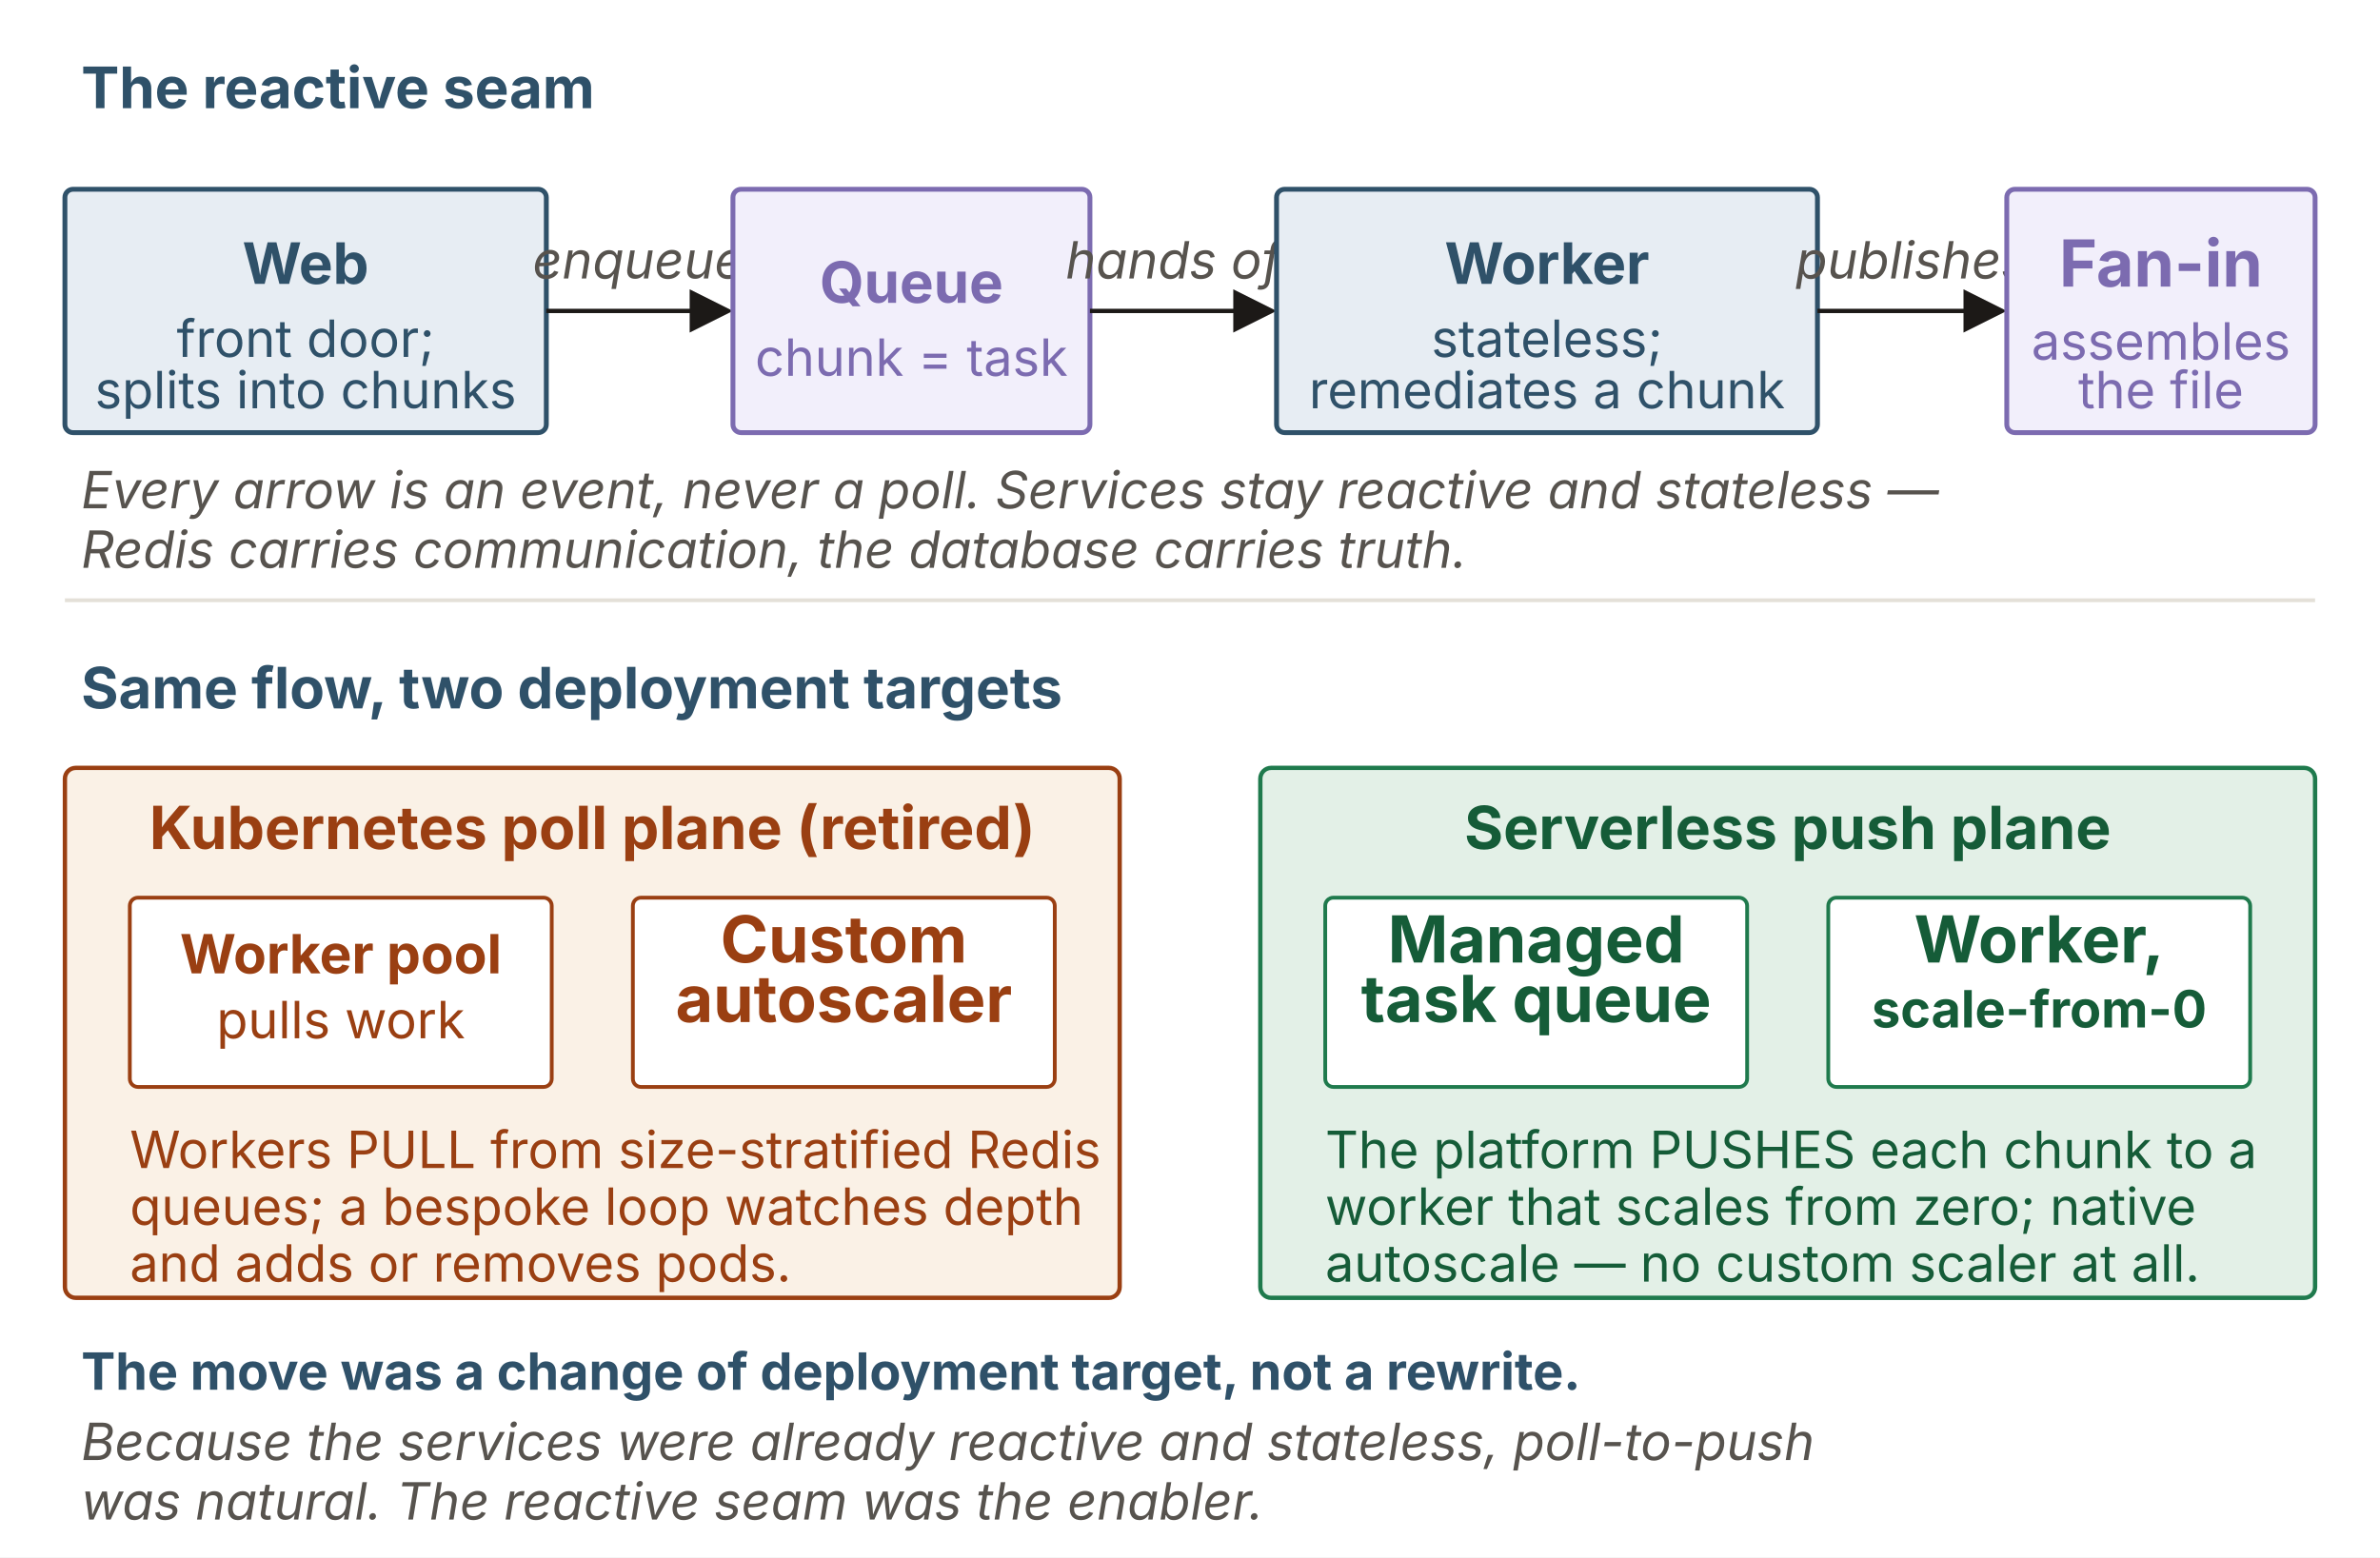
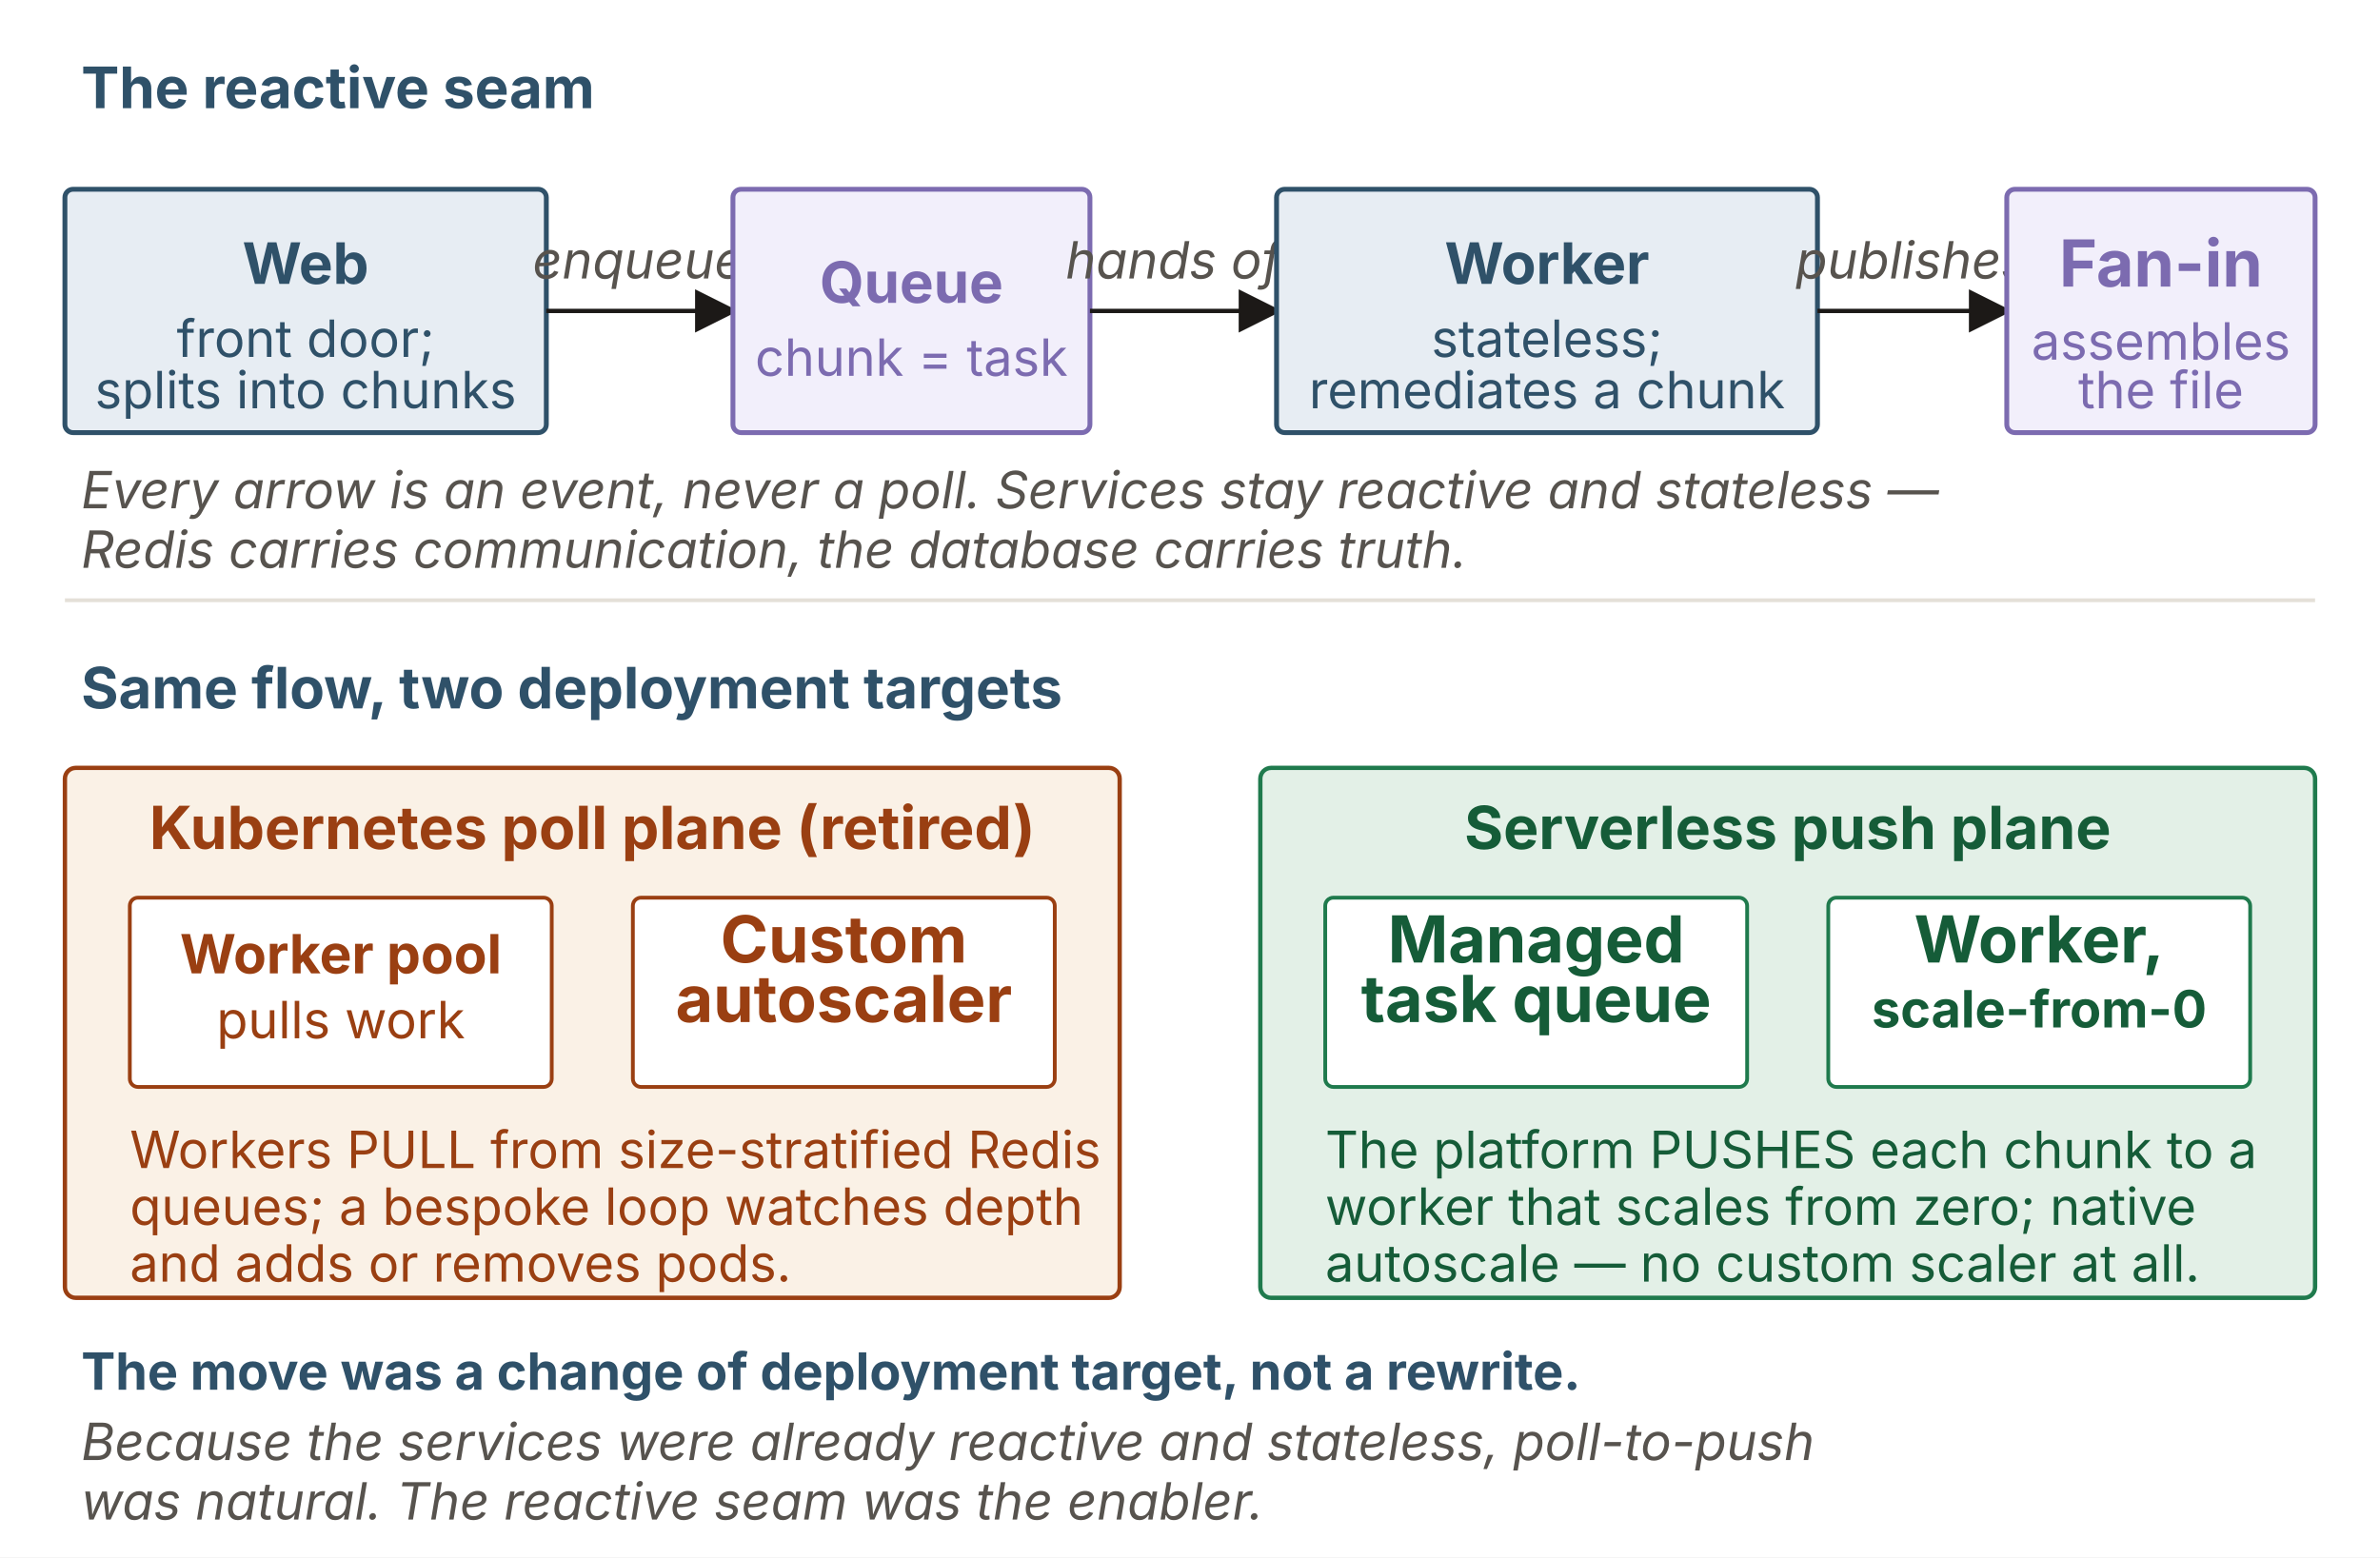
<svg xmlns="http://www.w3.org/2000/svg" viewBox="0 0 880 576" width="880" height="576" role="group" aria-labelledby="srv-title srv-desc" font-family="'Source Sans 3', -apple-system, 'Segoe UI', sans-serif">
  <rect x="0" y="0" width="880" height="576" fill="#ffffff" />
  <defs>
    <marker id="srv-arrow" markerWidth="10" markerHeight="10" refX="7.5" refY="5" orient="auto">
      <path d="M0,0 L10,5 L0,10 z" fill="#1c1917" />
    </marker>
  </defs>
  <text x="30" y="40" font-size="21.12" font-weight="bold" fill="#2f5169">The reactive seam</text>
  <rect id="web" x="24" y="70" width="178" height="90" rx="3" fill="#e7edf3" stroke="#2f5169" stroke-width="1.8" />
  <text x="113" y="105" text-anchor="middle" font-size="21.12" font-weight="bold" fill="#2f5169">Web</text>
  <text x="113" y="132" text-anchor="middle" font-size="19" fill="#2f5169">front door;</text>
  <text x="113" y="151" text-anchor="middle" font-size="19" fill="#2f5169">splits into chunks</text>
-   <line x1="202" y1="115" x2="267" y2="115" stroke="#1c1917" stroke-width="1.6" marker-end="url(#srv-arrow)" />
+   <line x1="202" y1="115" x2="269" y2="115" stroke="#1c1917" stroke-width="1.6" marker-end="url(#srv-arrow)" />
  <text x="236" y="103" text-anchor="middle" font-size="19" font-style="italic" fill="#57534e">enqueue</text>
  <rect id="queue" x="271" y="70" width="132" height="90" rx="3" fill="#f2effb" stroke="#7c6bb0" stroke-width="1.8" />
  <text x="337" y="112" text-anchor="middle" font-size="21.12" font-weight="bold" fill="#7c6bb0">Queue</text>
  <text x="337" y="139" text-anchor="middle" font-size="19" fill="#7c6bb0">chunk = task</text>
-   <line x1="403" y1="115" x2="468" y2="115" stroke="#1c1917" stroke-width="1.6" marker-end="url(#srv-arrow)" />
+   <line x1="403" y1="115" x2="470" y2="115" stroke="#1c1917" stroke-width="1.6" marker-end="url(#srv-arrow)" />
  <text x="437" y="103" text-anchor="middle" font-size="19" font-style="italic" fill="#57534e">hands off</text>
  <rect id="worker" x="472" y="70" width="200" height="90" rx="3" fill="#e7edf3" stroke="#2f5169" stroke-width="1.8" />
  <text x="572" y="105" text-anchor="middle" font-size="21.12" font-weight="bold" fill="#2f5169">Worker</text>
  <text x="572" y="132" text-anchor="middle" font-size="19" fill="#2f5169">stateless;</text>
  <text x="572" y="151" text-anchor="middle" font-size="19" fill="#2f5169">remediates a chunk</text>
-   <line x1="672" y1="115" x2="738" y2="115" stroke="#1c1917" stroke-width="1.6" marker-end="url(#srv-arrow)" />
+   <line x1="672" y1="115" x2="740" y2="115" stroke="#1c1917" stroke-width="1.6" marker-end="url(#srv-arrow)" />
  <text x="707" y="103" text-anchor="middle" font-size="19" font-style="italic" fill="#57534e">publishes</text>
  <rect id="fanin" x="742" y="70" width="114" height="90" rx="3" fill="#f2effb" stroke="#7c6bb0" stroke-width="1.8" />
  <text x="799" y="106" text-anchor="middle" font-size="24" font-weight="bold" fill="#7c6bb0">Fan-in</text>
  <text x="799" y="133" text-anchor="middle" font-size="19" fill="#7c6bb0">assembles</text>
  <text x="799" y="151" text-anchor="middle" font-size="19" fill="#7c6bb0">the file</text>
  <text x="30" y="188" font-size="19" font-style="italic" fill="#57534e">Every arrow is an event, never a poll. Services stay reactive and stateless —</text>
  <text x="30" y="210" font-size="19" font-style="italic" fill="#57534e">Redis carries communication, the database carries truth.</text>
  <line x1="24" y1="222" x2="856" y2="222" stroke="#e4e0d8" stroke-width="1.4" />
  <text x="30" y="262" font-size="21.12" font-weight="bold" fill="#2f5169">Same flow, two deployment targets</text>
  <rect x="24" y="284" width="390" height="196" rx="4" fill="#faf1e6" stroke="#9a3f12" stroke-width="1.6" />
  <text x="219" y="314" text-anchor="middle" font-size="22" font-weight="bold" fill="#9a3f12">Kubernetes poll plane (retired)</text>
  <rect x="48" y="332" width="156" height="70" rx="3" fill="#ffffff" stroke="#9a3f12" stroke-width="1.4" />
  <text x="126" y="360" text-anchor="middle" font-size="20" font-weight="bold" fill="#9a3f12">Worker pool</text>
  <text x="126" y="384" text-anchor="middle" font-size="19" fill="#9a3f12">pulls work</text>
  <rect x="234" y="332" width="156" height="70" rx="3" fill="#ffffff" stroke="#9a3f12" stroke-width="1.4" />
  <text x="312" y="356" text-anchor="middle" font-size="24" font-weight="bold" fill="#9a3f12">Custom</text>
  <text x="312" y="378" text-anchor="middle" font-size="24" font-weight="bold" fill="#9a3f12">autoscaler</text>
  <text x="48" y="432" font-size="19" fill="#9a3f12">Workers PULL from size-stratified Redis</text>
  <text x="48" y="453" font-size="19" fill="#9a3f12">queues; a bespoke loop watches depth</text>
  <text x="48" y="474" font-size="19" fill="#9a3f12">and adds or removes pods.</text>
  <rect x="466" y="284" width="390" height="196" rx="4" fill="#e3f0e7" stroke="#1f7a4d" stroke-width="1.6" />
  <text x="661" y="314" text-anchor="middle" font-size="22" font-weight="bold" fill="#155c38">Serverless push plane</text>
  <rect x="490" y="332" width="156" height="70" rx="3" fill="#ffffff" stroke="#1f7a4d" stroke-width="1.4" />
  <text x="568" y="356" text-anchor="middle" font-size="24" font-weight="bold" fill="#155c38">Managed</text>
  <text x="568" y="378" text-anchor="middle" font-size="24" font-weight="bold" fill="#155c38">task queue</text>
  <rect x="676" y="332" width="156" height="70" rx="3" fill="#ffffff" stroke="#1f7a4d" stroke-width="1.4" />
  <text x="754" y="356" text-anchor="middle" font-size="24" font-weight="bold" fill="#155c38">Worker,</text>
  <text x="754" y="380" text-anchor="middle" font-size="19" font-weight="bold" fill="#155c38">scale-from-0</text>
  <text x="490" y="432" font-size="19" fill="#155c38">The platform PUSHES each chunk to a</text>
  <text x="490" y="453" font-size="19" fill="#155c38">worker that scales from zero; native</text>
  <text x="490" y="474" font-size="19" fill="#155c38">autoscale — no custom scaler at all.</text>
  <text x="30" y="514" font-size="19" font-weight="bold" fill="#2f5169">The move was a change of deployment target, not a rewrite.</text>
  <text x="30" y="540" font-size="19" font-style="italic" fill="#57534e">Because the services were already reactive and stateless, poll-to-push</text>
  <text x="30" y="562" font-size="19" font-style="italic" fill="#57534e">was natural. The reactive seam was the enabler.</text>
</svg>
